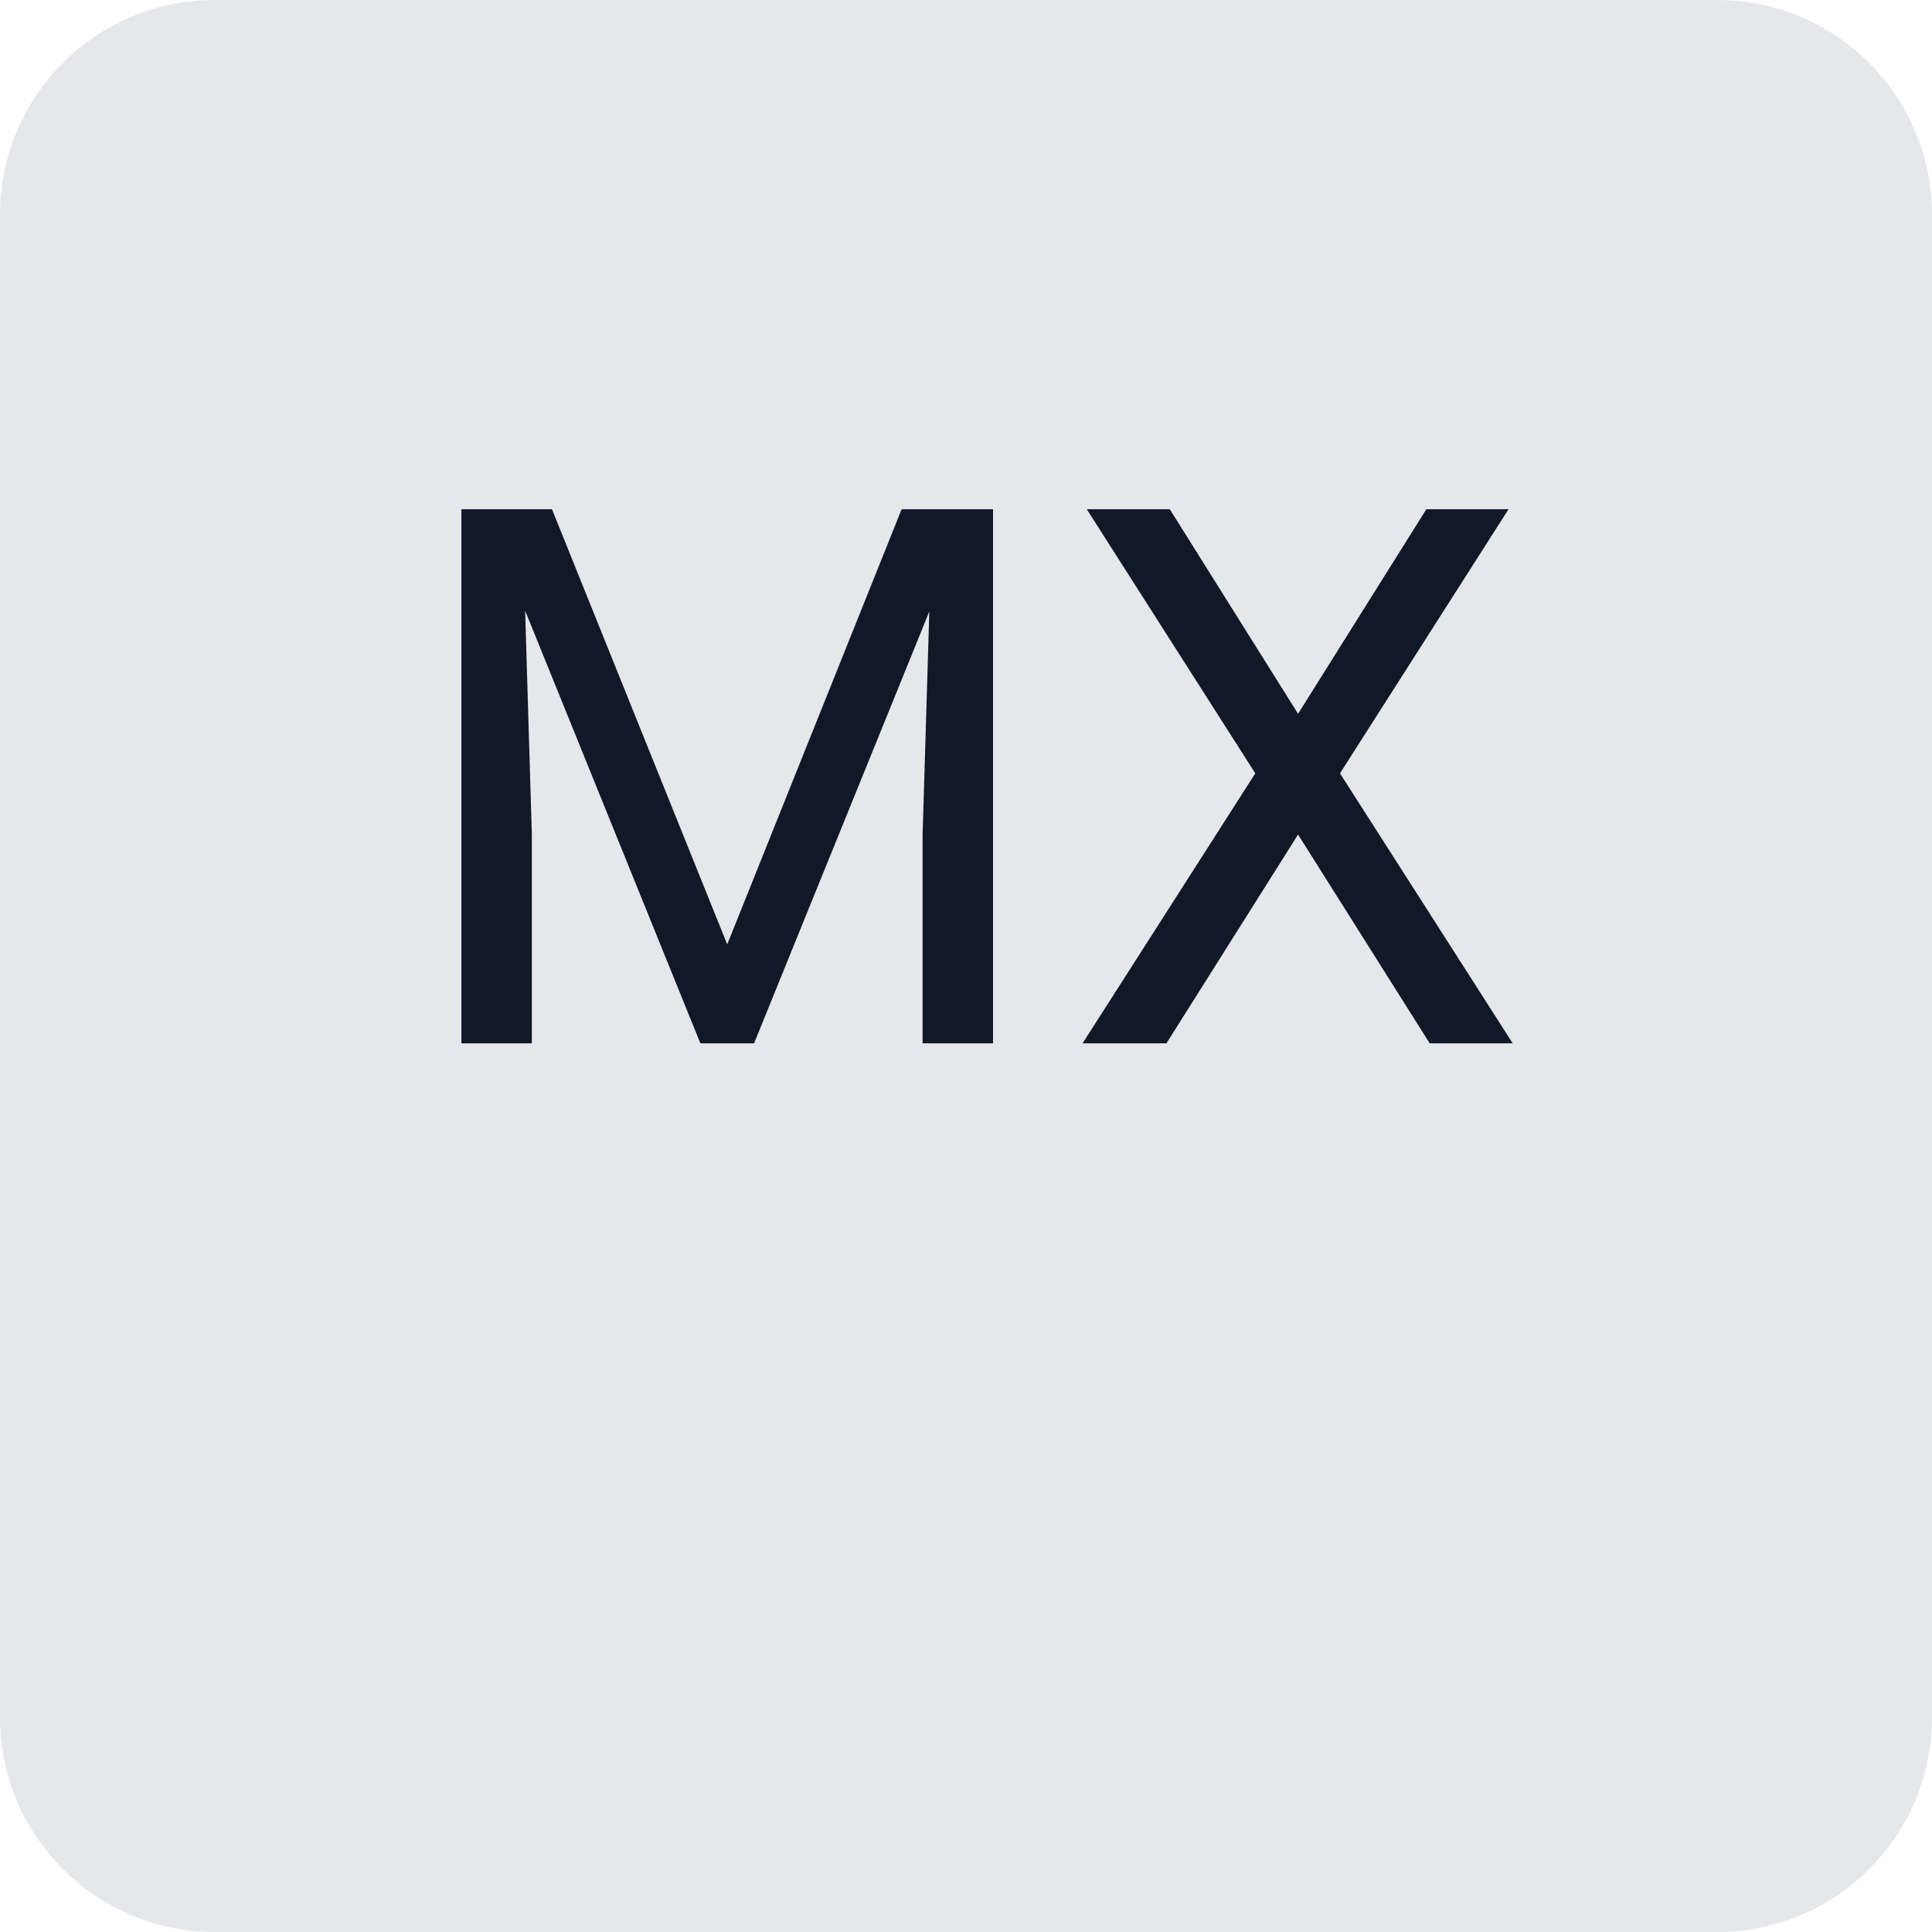
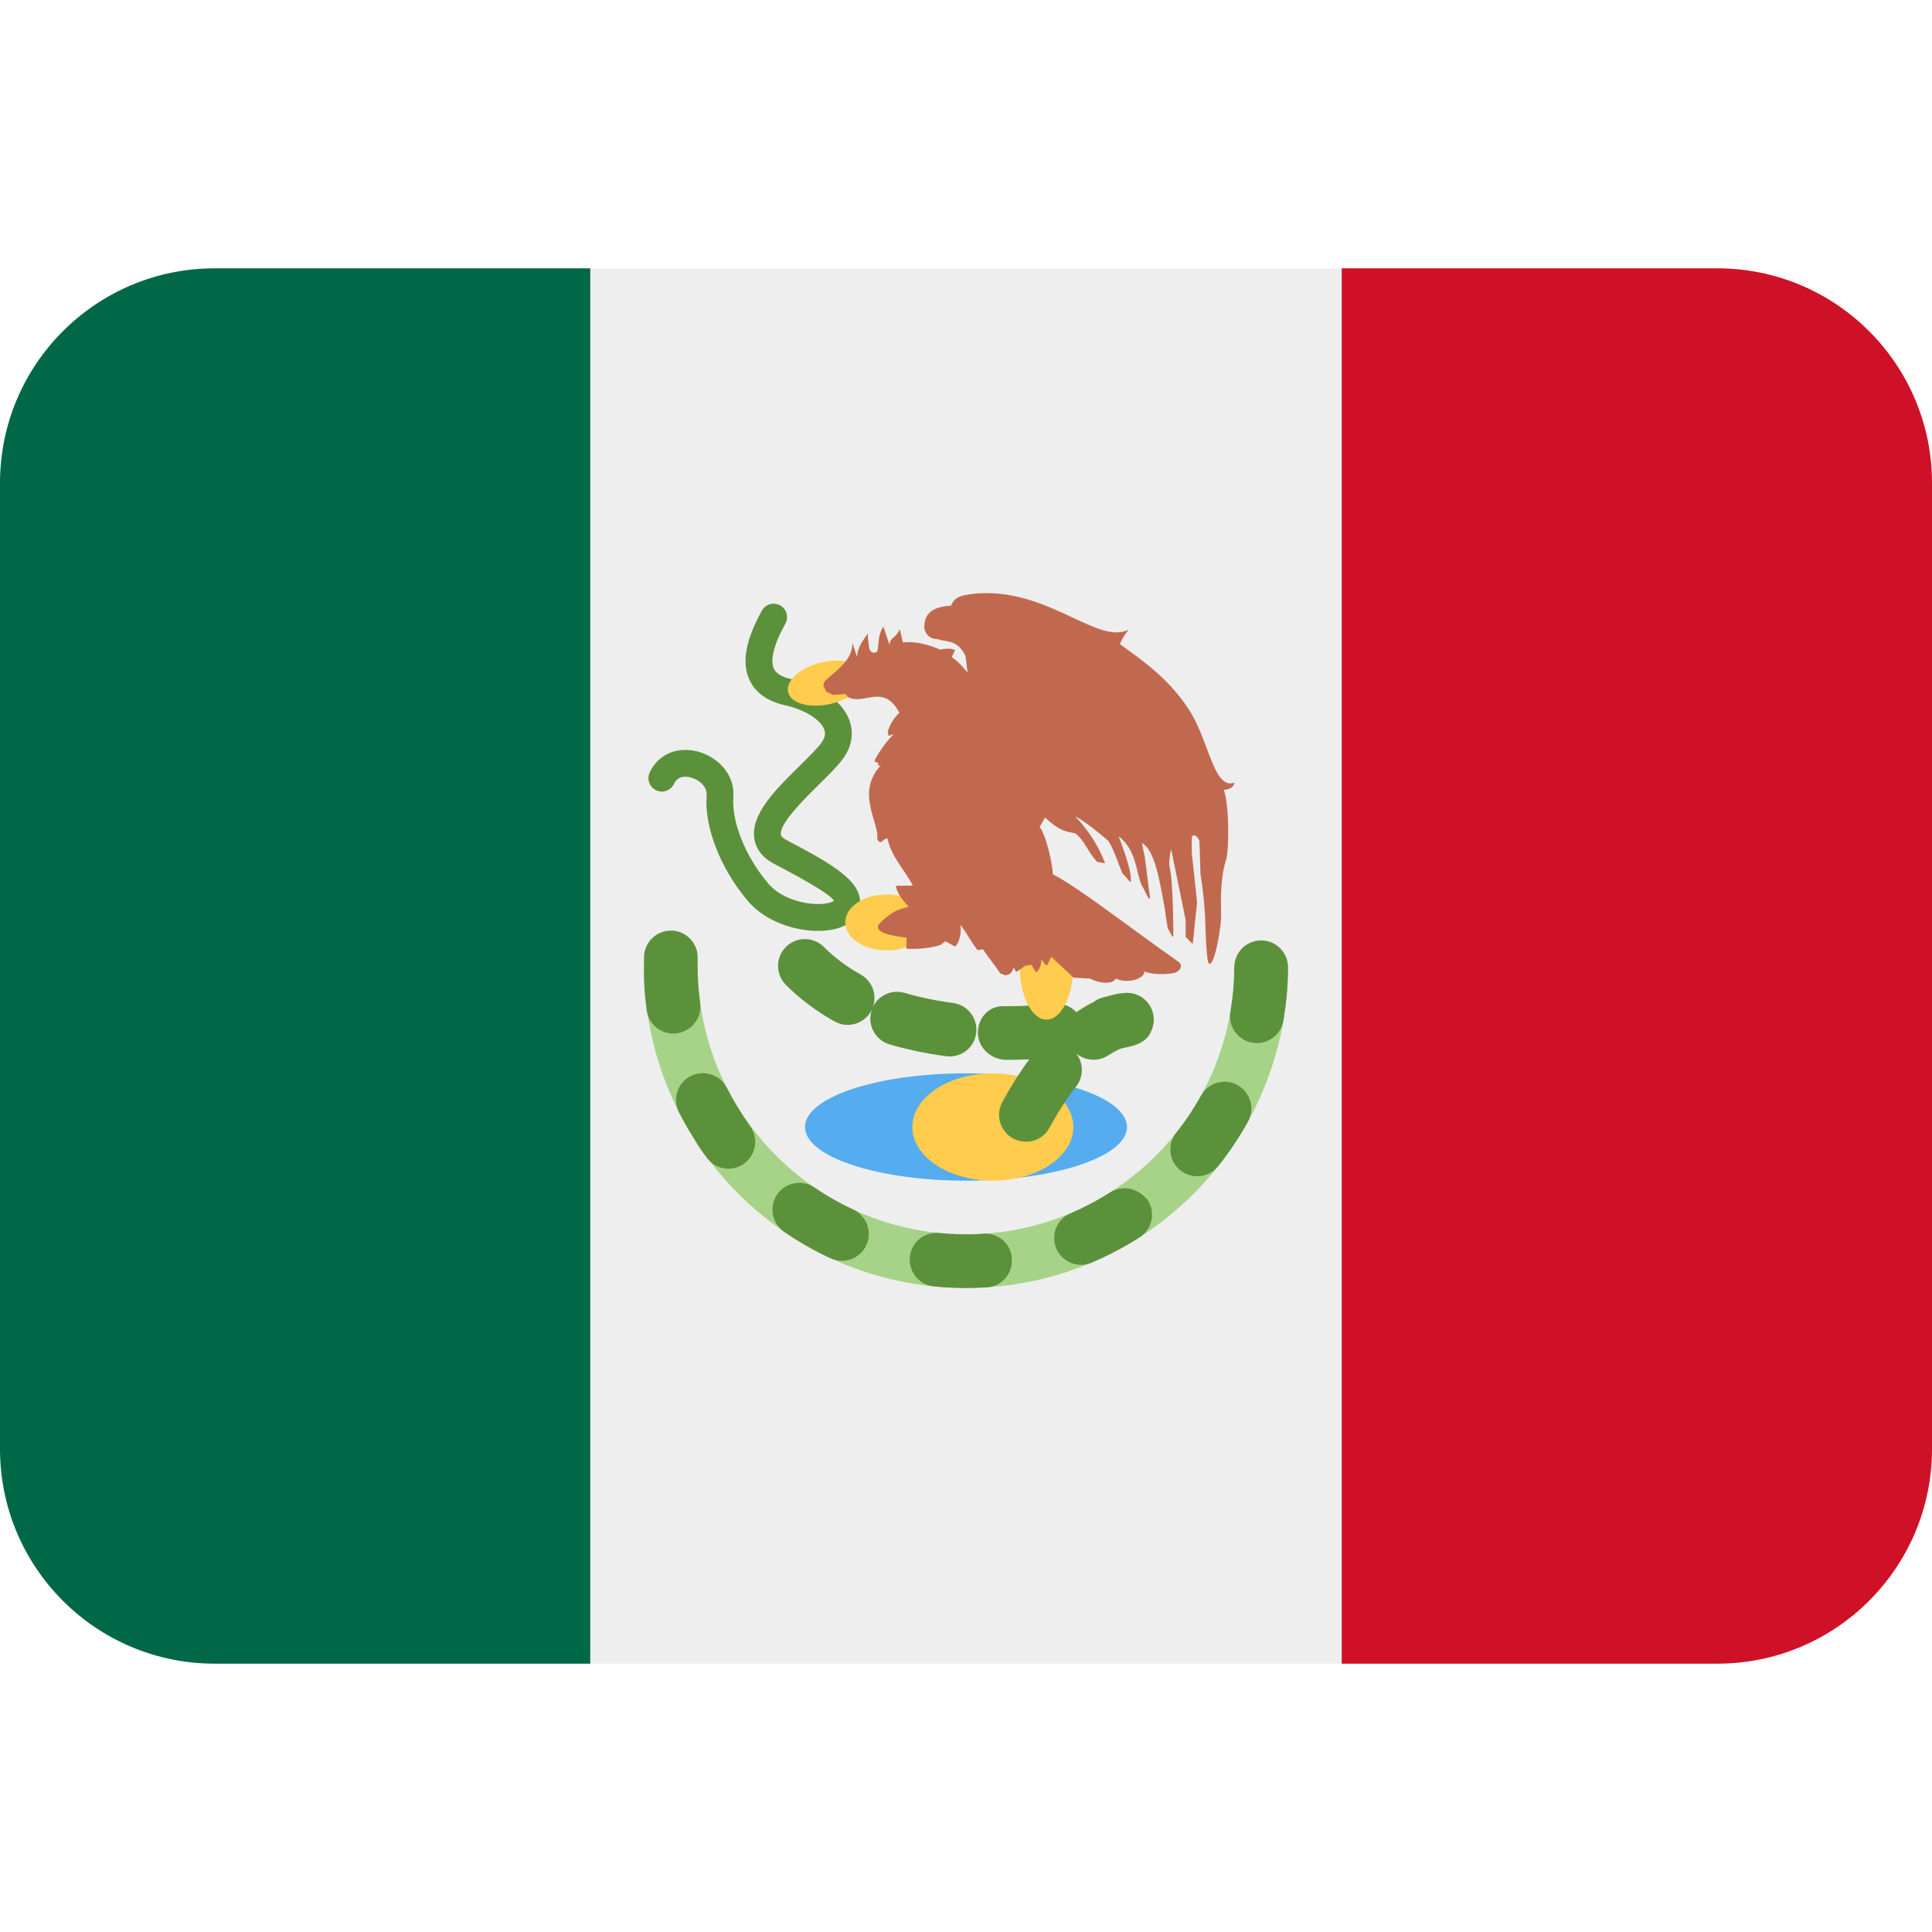
- <svg xmlns="http://www.w3.org/2000/svg" width="36" height="36" viewBox="0 0 36 36">
-   <rect x="0" y="0" width="36" height="36" rx="4" fill="#e5e7eb" />
-   <text x="50%" y="54%" text-anchor="middle" font-size="14" font-family="system-ui, -apple-system, Segoe UI, Roboto" fill="#111827">MX</text>
+ <svg xmlns="http://www.w3.org/2000/svg" viewBox="0 0 36 36">
+   <path fill="#006847" d="M4 5C1.791 5 0 6.791 0 9v18c0 2.209 1.791 4 4 4h7V5H4z" />
+   <path fill="#CE1126" d="M32 5h-7v26h7c2.209 0 4-1.791 4-4V9c0-2.209-1.791-4-4-4z" />
+   <path fill="#EEE" d="M11 5h14v26H11z" />
+   <path fill="#A6D388" d="M23 18c0 2.762-2.238 5-5 5-2.761 0-5-2.238-5-5h-1c0 3.313 2.686 6 6 6s6-2.687 6-6h-1z" />
+   <path d="M13.543 20.269c-.092-.18-.278-.28-.468-.271-.069.002-.14.02-.205.053-.247.125-.344.427-.219.673.09.177.189.35.296.516v.001l.004.006v.001l.008.011v.001l.003.006.001.002.004.005v.001l.003.005v.002l.003.005.001.002.003.005.001.002.003.004.002.003.002.003.001.003.003.005.001.001.002.003.003.006.001.002.003.005.001.002.007.01v.001l.005.007v.001c.052.077.105.151.161.226.102.138.262.206.421.2.096-.004.193-.036.276-.099.222-.164.268-.478.103-.699-.158-.226-.305-.464-.43-.71zm-.497-1.582c-.021-.156-.036-.315-.043-.477-.005-.12-.005-.238-.003-.356.008-.275-.209-.506-.485-.514l-.036.001c-.26.011-.471.221-.478.485-.002.104-.003.207-.001.311v.09l.001.005v.028l.001.003-.001.002v.003l.001.002v.029l.001.003v.011l.001.019.001.009v.011c.009.16.025.319.046.477.036.257.261.44.515.43.016-.001.032-.002.047-.005.281-.04.471-.293.433-.567zm5.294 4.3l-.006.001-.124.008c-.237.009-.477.003-.71-.021-.024-.003-.047-.003-.071-.002-.245.01-.451.2-.476.45-.027.274.173.519.447.547l.125.011.004.001.002-.001.003.001h.002l.006.001h.006l.003.001h.001l.006-.001.003.001h.005l.006.001.005.001h.013l.006.001h.013c.152.01.305.015.459.012h.039l.007-.001.006.001h.015l.005-.001h.019l.006-.001h.001l.005.001.001-.001.006.001h.001l.005-.001h.008l.006-.001h.006l.001.001.006-.001h.007l.005-.001h.02l.005-.001h.004l.004-.001.004.001h.005l.004-.001h.005c.042-.001.085-.005.127-.007.269-.022.471-.255.453-.526-.007-.272-.242-.483-.514-.473zm-2.439-.448c-.251-.116-.495-.255-.724-.411-.092-.064-.199-.091-.303-.087-.152.006-.3.08-.393.217-.155.227-.098.539.13.694l.001.001.006.003.006.006.006.004.006.005c.266.181.548.34.842.476.074.035.153.049.23.046.182-.008.352-.113.433-.289.119-.251.01-.549-.24-.665zm5.03-.398c-.085.004-.171.03-.248.08-.233.148-.481.279-.734.387-.255.106-.375.399-.267.655.084.197.279.312.48.305.059-.002.116-.016.173-.038l.134-.06h.002l.006-.004.002-.001.004-.002h.004l.004-.002.002-.002.006-.001.002-.002.003-.002.005-.002.003-.001.005-.002.002-.001.005-.002.002-.001c.003-.002.003-.003.005-.003l.002-.001.006-.003h.002l.006-.003.006-.003.002-.001.005-.003.002-.001.006-.003.001-.001.007-.001.007-.004.002-.001.004-.003h.002l.006-.004.008-.002.006-.004h.001l.007-.004.001-.001.014-.006.007-.003.014-.008.008-.003.006-.003h.001l.014-.008v-.001l.006-.002h.001l.022-.012.007-.002.014-.008.007-.004h.001c.001-.001.003-.002.007-.002.002-.003.004-.004.006-.005l.008-.004.006-.003v-.001l.014-.006h.001l.007-.004.001-.001.005-.003h.001l.007-.004.006-.003h.002l.006-.004v-.001l.007-.003.001-.001.006-.003v-.001l.006-.002.002-.001.004-.003.003-.001.005-.003.002-.001.005-.003.002-.001.006-.002c-.001-.001 0-.001.001-.001l.006-.003.002-.001.004-.003.002-.001.006-.003.002-.001c0-.002.002-.002.004-.003l.003-.001.004-.002.003-.002.004-.002.003-.002.003-.002.003-.003.005-.001.004-.001.002-.002.004-.002.004-.003.002-.001.004-.002.004-.003.003-.002c.002.001.003 0 .005-.001l.002-.002.004-.002.003-.002.003-.002.004-.002.004-.003.002-.001c.002-.001.006-.001.008-.003-.002-.001-.002-.001 0-.001l.004-.002.007-.005.002-.001.007-.003v-.001l.012-.006.008-.005c.006-.004.012-.008.02-.011h.001c.063-.038.128-.077.19-.117.232-.15.301-.457.152-.69-.115-.149-.285-.232-.457-.225zm2.571-4.618l-.024.001c-.266.011-.478.229-.479.498 0 .277-.025.557-.072.829-.047.271.137.531.408.577.036.006.071.009.106.008.23-.01.432-.179.473-.417v-.005l.001-.002.001-.002-.001-.002.001-.002v-.002l.001-.002v-.003l.001-.002v-.009c.002-.001.002-.003.002-.004v-.006c.021-.129.039-.259.052-.391l-.001-.001.001-.003v-.001l.001-.004v-.011l.002-.003v-.001l-.001-.003v-.002l.001-.003v-.004l.002-.001-.002-.003v-.004c.002-.001.002-.002.002-.003v-.019l.002-.003v-.001c.013-.163.021-.328.021-.495 0-.273-.222-.498-.498-.499zm-.443 2.696c-.084-.046-.175-.066-.263-.062-.169.007-.329.1-.417.258-.134.242-.289.476-.463.692-.172.217-.135.531.08.702.1.079.217.113.333.108.14-.006.276-.07.37-.188.116-.146.227-.299.33-.455.002-.007.007-.014.011-.02l.001-.001.004-.006v-.001l.004-.007c.002-.002.004-.004.004-.006l.001.001.004-.006v-.001c.002-.002.003-.005.003-.007l.002-.001.004-.006v-.001c.002-.001.002-.003.003-.005l.001-.001.004-.006.001-.002.002-.005.003-.002.002-.005h.002l.002-.006.001-.002.004-.004.001-.002c.001-.002.001-.004.003-.005l.001-.003.004-.003c0-.001 0-.002.002-.003v-.004l.003-.002.003-.005.001-.002.003-.006.002-.002.002-.004.002-.003c0-.001 0-.002.002-.003 0-.001 0-.002.002-.003l.003-.005.001-.003.002-.003.002-.003c.002-.001.002-.002.002-.003.002-.001.002-.002.002-.004l.002-.003.003-.004.003-.004v-.003l.002-.003.003-.004.003-.003v-.003l.004-.005v-.003c.002-.001.003-.002.003-.004l.002-.002.002-.003.003-.005.002-.003v-.002l.004-.005c0-.001 0-.002.002-.003l.001-.003.003-.004.002-.004.002-.003c.001-.001 0-.003.002-.004 0-.001 0-.002.002-.002l.002-.005.002-.002.002-.006.002-.001.002-.004.002-.002.002-.005.002-.002.002-.006c.002-.001 0-.002 0-.002l.004-.005.001-.002.004-.005v-.001l.003-.006.002-.002.002-.006v-.001l.005-.005.003-.006v-.001l.004-.007.002-.001.025-.047c.129-.234.043-.538-.199-.672z" fill="#5C913B" />
+   <ellipse fill="#55ACEE" cx="18" cy="21" rx="3" ry="1" />
+   <ellipse fill="#FFCC4D" cx="18.5" cy="21" rx="1.5" ry="1" />
+   <path fill="#5C913B" d="M19.117 21.274c-.081 0-.163-.02-.239-.061-.243-.132-.333-.436-.201-.678.16-.294.328-.561.502-.795-.139.006-.283.009-.43.009-.276 0-.528-.225-.528-.501s.195-.5.472-.5l.082.001c.296 0 .6-.018.872-.043.158-.017.309.047.41.156.014-.011.028-.022.043-.031.1-.066.193-.119.28-.161.059-.046.131-.079.211-.094l.036-.007c.188-.061.32-.069.373-.069.159 0 .308.075.402.203.094.128.122.292.075.444-.082.266-.265.326-.586.39-.06.023-.142.063-.238.128-.188.123-.432.104-.599-.034.137.177.143.431-.002.614-.17.217-.337.475-.496.768-.09.167-.262.261-.439.261zm-1.42-1.589c-.021 0-.044-.001-.066-.004-.374-.05-.729-.124-1.056-.221-.265-.079-.416-.357-.337-.622l.006-.02-.012.023c-.135.241-.44.328-.681.192-.34-.19-.645-.419-.907-.681-.195-.195-.195-.512 0-.707.195-.195.512-.195.707 0 .197.197.428.37.688.515.214.12.306.374.229.597.105-.213.354-.326.59-.256.276.082.579.145.9.188.274.036.467.287.431.561-.029.252-.245.435-.492.435zm-2.452-2.339c-.426 0-.977-.165-1.311-.559-.512-.604-.813-1.379-.767-1.973.012-.159-.143-.287-.295-.327-.087-.023-.24-.037-.312.118-.059.126-.207.179-.332.122-.125-.058-.18-.207-.122-.332.156-.339.506-.49.892-.392.358.093.701.415.667.85-.036.462.226 1.109.65 1.61.223.264.611.371.875.381.215.011.324-.038.347-.059-.056-.133-.797-.523-1.113-.689-.269-.141-.349-.335-.369-.472-.067-.455.4-.916.852-1.36.159-.157.31-.305.392-.414.093-.123.078-.205.06-.256-.069-.187-.368-.372-.728-.452-.333-.074-.558-.235-.668-.479-.145-.321-.068-.741.234-1.285.067-.122.22-.164.34-.097.121.067.164.219.097.34-.285.512-.257.744-.215.837.042.092.149.157.32.195.423.094.932.345 1.088.767.089.241.044.501-.128.73-.104.139-.268.3-.441.471-.258.254-.739.727-.708.931.006.042.061.079.107.102.751.394 1.25.679 1.352 1.028.036.123.021.247-.042.359-.097.169-.299.273-.585.299-.043.004-.09.006-.137.006z" />
+   <ellipse fill="#FFCC4D" cx="19.5" cy="18" rx=".5" ry="1" />
+   <path fill="#FFCC4D" d="M17.292 17.188c0 .288-.345.521-.771.521-.425 0-.771-.233-.771-.521s.345-.521.771-.521c.425 0 .771.233.771.521zm-1.187-4.627c.05.212-.227.46-.619.553-.392.093-.75-.004-.801-.216-.05-.213.227-.461.618-.554.393-.092.752.004.802.217z" />
+   <path fill="#C1694F" d="M22.533 17.955c.09.07.243-.729.22-.978 0-.017-.029-.546.083-.924.069-.128.073-1.083-.033-1.334.084-.007.185-.034.197-.136-.388.143-.479-.817-.852-1.369-.362-.553-.811-.875-1.28-1.211.035-.094.091-.182.162-.27-.575.288-1.471-.755-2.795-.677-.297.029-.438.047-.514.229-.247.02-.498.076-.498.401 0 .078.071.22.229.221.216.063.392.014.539.316l.039.312s-.193-.247-.299-.286l.065-.133c-.1-.058-.277-.011-.277-.011s-.385-.18-.694-.132l-.06-.25c-.054.154-.175.146-.192.291-.034-.104-.079-.233-.111-.337-.109.148-.077.308-.116.462-.042.036-.128.037-.15-.062-.011-.122-.026-.133-.026-.278-.078.137-.172.204-.203.439l-.083-.26c.003.307-.261.49-.511.707-.071.13.011.131.017.198l.132.066.237-.017c.039.049.007.053.11.084.276.077.62-.254.89.267-.124.104-.249.347-.209.393.05 0-.1.07.102.006-.21.204-.352.473-.352.489-.024.058.084-.008.062.097l.05-.006c-.479.518-.016 1.075-.067 1.374.08.129.09-.003.19-.016.084.368.326.591.474.882l-.312.003c.007.138.132.269.231.39l-.209.066c-.149.076-.247.157-.352.274-.069.168.333.208.527.238l-.007.203c.303.029.653-.061.653-.078l.076-.059.171.094c.057 0 .146-.228.105-.403.11.131.214.342.324.474l.103-.014c.094.149.223.297.317.446l.105.04c.061-.021.113-.028.146-.148l.048.084.166-.114.116-.023.087.142c.051-.019.101-.13.104-.248.052.103.066.095.104.122l.077-.162.415.388.314.018c.112.076.419.124.471.001.252.108.549-.014.534-.134.232.092.589.03.589.015.043-.005.153-.113.049-.194-.767-.534-1.904-1.418-2.343-1.631 0-.158-.119-.727-.247-.883l.104-.174c.299.279.407.252.566.296.17.135.229.34.399.527l.152.028c-.105-.267-.236-.526-.554-.873.164.082.436.301.618.46.12.201.155.361.265.613.08.051.162.238.151.083-.019-.291-.224-.752-.224-.785.326.258.322.66.421.905.083.124.125.29.161.251l-.096-.756-.056-.277c.241.139.327.669.44 1.305 0 .101.041.212.035.277.052.064.111.241.11.136 0 0 0-1.034-.071-1.271-.018-.127.03-.333.03-.333.088.429.182.894.271 1.322v.315l.132.133c.025-.26.055-.518.081-.776l-.099-.925v-.264c-.002-.093.085-.076.14.03.013.227.013.404.022.63.039.258.066.447.085.776.011.266.023.904.079.893z" />
</svg>
